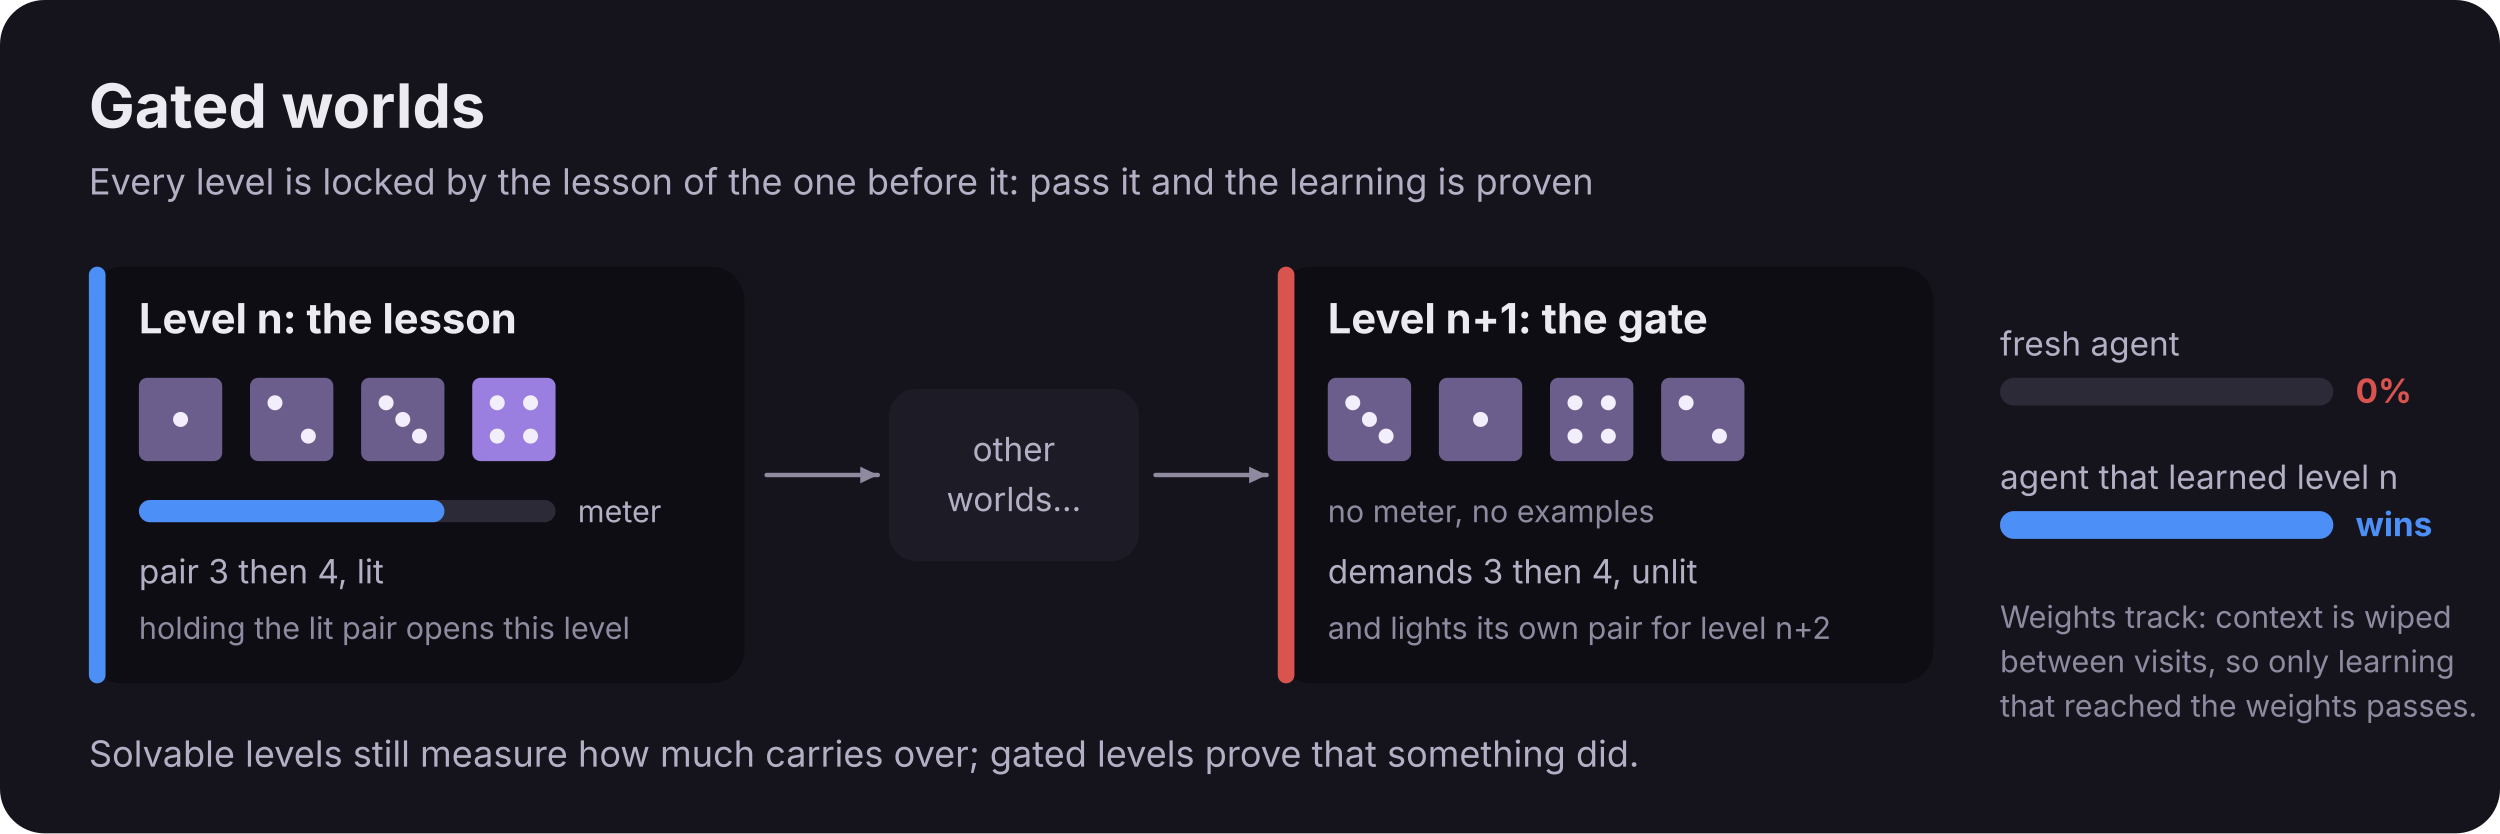
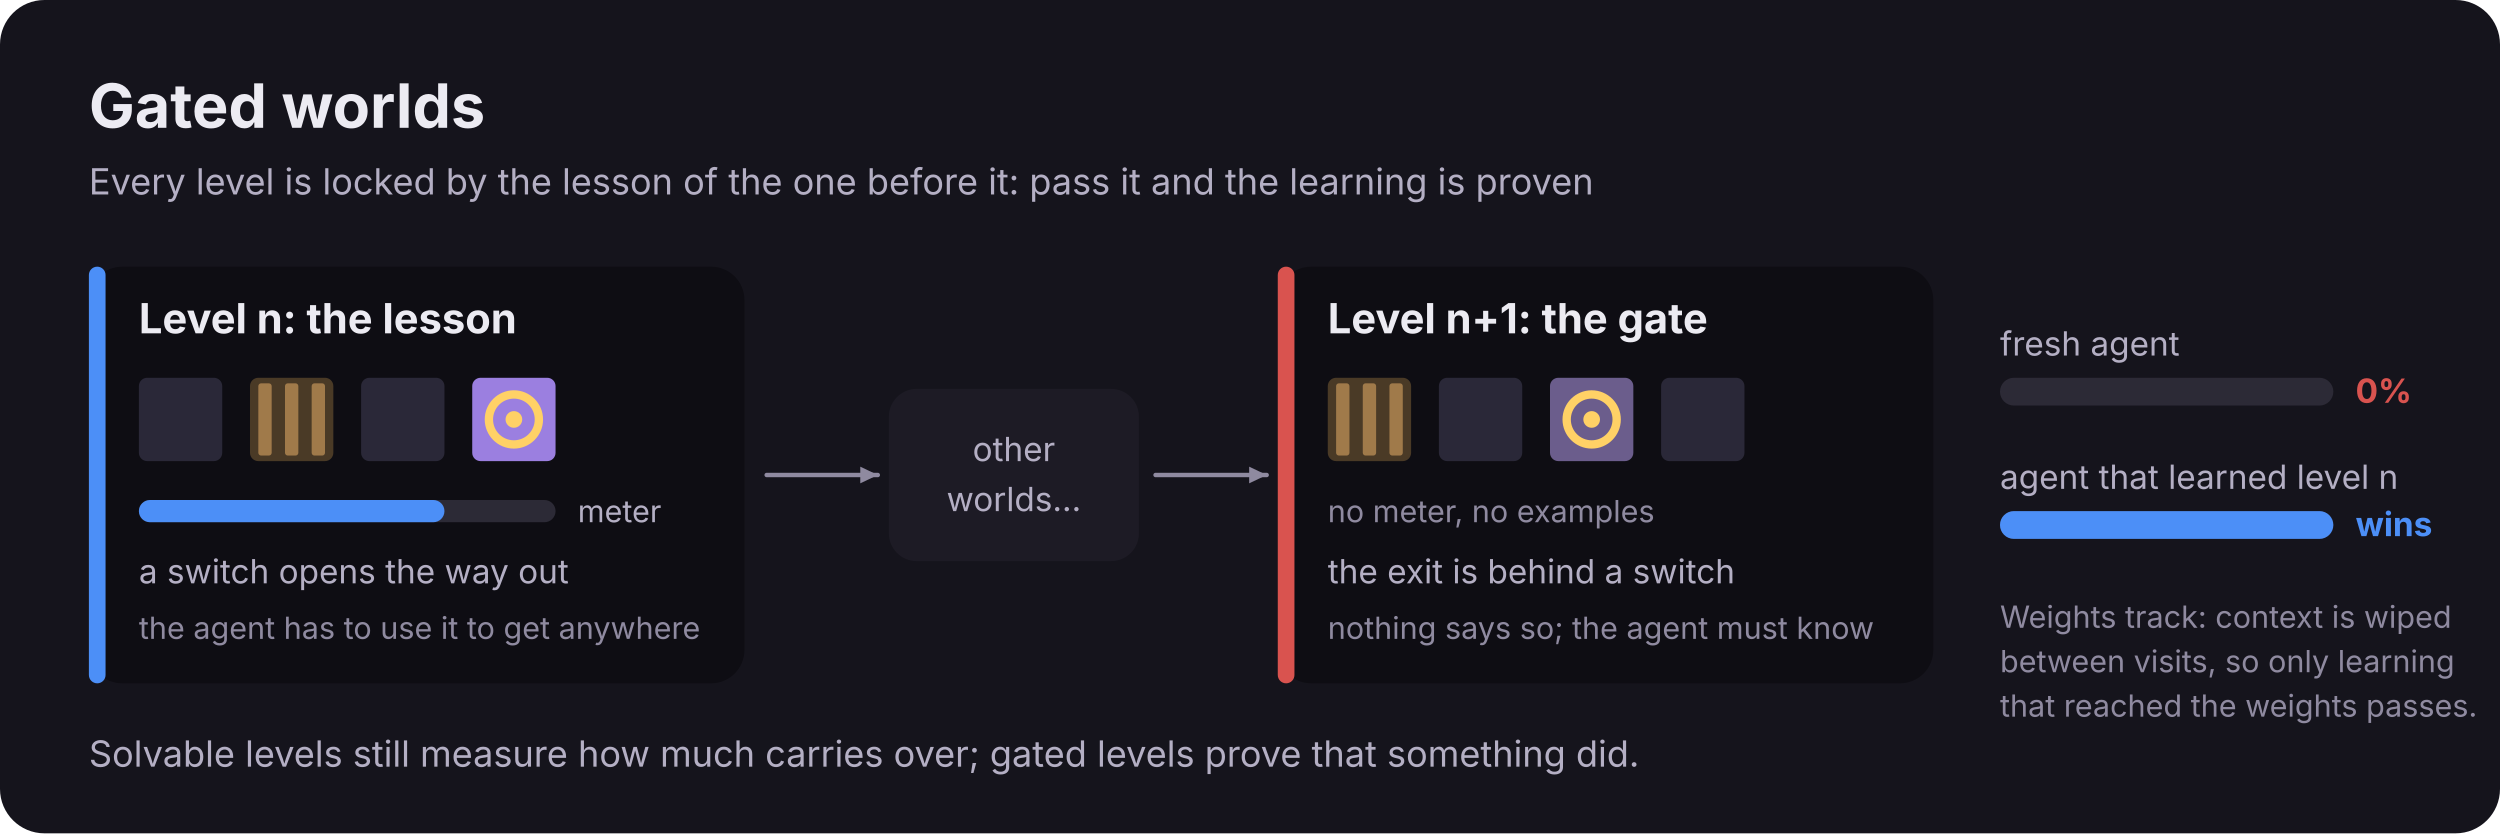
- <svg xmlns="http://www.w3.org/2000/svg" viewBox="0 0 900 300" width="900" height="300" role="img" aria-label="Gated worlds: each level lights a pair of glyphs and the next level demands it unlit; an agent that did not learn the level before scores 0">
+ <svg xmlns="http://www.w3.org/2000/svg" viewBox="0 0 900 300" width="900" height="300" role="img" aria-label="Gated worlds: a level makes the agent use a mechanic, and a later level can only be finished with it; an agent that did not learn it scores 0">
  <rect x="0.0" y="0.0" width="900.0" height="300.0" rx="16.0" fill="#15141c" />
  <text x="32.0" y="46.0" font-family="Inter, 'Segoe UI', Helvetica, Arial, sans-serif" font-size="22" font-weight="700" fill="#ecebf2" text-anchor="start">Gated worlds</text>
  <text x="32.0" y="70.0" font-family="Inter, 'Segoe UI', Helvetica, Arial, sans-serif" font-size="13" font-weight="400" fill="#b4afc4" text-anchor="start">Every level is locked by the lesson of the one before it: pass it and the learning is proven</text>
  <rect x="32.0" y="96.0" width="236.0" height="150.0" rx="12.0" fill="#0e0d13" />
  <rect x="32.0" y="96.0" width="6.0" height="150.0" rx="3.0" fill="#4c8ff7" />
  <text x="50.0" y="120.0" font-family="Inter, 'Segoe UI', Helvetica, Arial, sans-serif" font-size="15" font-weight="700" fill="#ecebf2" text-anchor="start">Level n: the lesson</text>
-   <rect x="50.0" y="136.0" width="30.0" height="30.0" rx="3.0" fill="#6b5d8c" />
-   <circle cx="65.0" cy="151.0" r="2.7" fill="#f3eefc" />
-   <rect x="90.0" y="136.0" width="30.0" height="30.0" rx="3.0" fill="#6b5d8c" />
-   <circle cx="99.0" cy="145.0" r="2.7" fill="#f3eefc" />
-   <circle cx="111.0" cy="157.0" r="2.7" fill="#f3eefc" />
-   <rect x="130.0" y="136.0" width="30.0" height="30.0" rx="3.0" fill="#6b5d8c" />
-   <circle cx="139.0" cy="145.0" r="2.7" fill="#f3eefc" />
-   <circle cx="145.0" cy="151.0" r="2.7" fill="#f3eefc" />
-   <circle cx="151.0" cy="157.0" r="2.7" fill="#f3eefc" />
+   <rect x="50.0" y="136.0" width="30.0" height="30.0" rx="3.0" fill="#2a2838" />
+   <rect x="90.0" y="136.0" width="30.0" height="30.0" rx="3.0" fill="#4a3a26" />
+   <rect x="93.0" y="138.0" width="4.8" height="26.0" rx="1.0" fill="#a07a4a" />
+   <rect x="102.6" y="138.0" width="4.8" height="26.0" rx="1.0" fill="#a07a4a" />
+   <rect x="112.2" y="138.0" width="4.8" height="26.0" rx="1.0" fill="#a07a4a" />
+   <rect x="130.0" y="136.0" width="30.0" height="30.0" rx="3.0" fill="#2a2838" />
  <rect x="170.0" y="136.0" width="30.0" height="30.0" rx="3.0" fill="#9b7fe0" />
-   <circle cx="179.0" cy="145.0" r="2.7" fill="#f3eefc" />
-   <circle cx="191.0" cy="145.0" r="2.7" fill="#f3eefc" />
-   <circle cx="179.0" cy="157.0" r="2.7" fill="#f3eefc" />
-   <circle cx="191.0" cy="157.0" r="2.7" fill="#f3eefc" />
+   <circle cx="185.0" cy="151.0" r="9.0" fill="none" stroke="#ffd166" stroke-width="3" />
+   <circle cx="185.0" cy="151.0" r="3.0" fill="#ffd166" />
  <rect x="50.0" y="180.0" width="150.0" height="8.0" rx="4.0" fill="#2c2a36" />
  <rect x="50.0" y="180.0" width="110.0" height="8.0" rx="4.0" fill="#4c8ff7" />
  <text x="208.0" y="188.0" font-family="Inter, 'Segoe UI', Helvetica, Arial, sans-serif" font-size="11" font-weight="400" fill="#b4afc4" text-anchor="start">meter</text>
-   <text x="50.0" y="210.0" font-family="Inter, 'Segoe UI', Helvetica, Arial, sans-serif" font-size="12" font-weight="400" fill="#b4afc4" text-anchor="start">pair 3 then 4, lit</text>
-   <text x="50.0" y="230.0" font-family="Inter, 'Segoe UI', Helvetica, Arial, sans-serif" font-size="11" font-weight="400" fill="#8f8aa0" text-anchor="start">holding the lit pair opens this level</text>
+   <text x="50.0" y="210.0" font-family="Inter, 'Segoe UI', Helvetica, Arial, sans-serif" font-size="12" font-weight="400" fill="#b4afc4" text-anchor="start">a switch opens the way out</text>
+   <text x="50.0" y="230.0" font-family="Inter, 'Segoe UI', Helvetica, Arial, sans-serif" font-size="11" font-weight="400" fill="#8f8aa0" text-anchor="start">the agent has to use it to get anywhere</text>
  <line x1="276.0" y1="171.0" x2="316.0" y2="171.0" stroke="#8f8aa0" stroke-width="1.6" stroke-linecap="round" />
  <polygon points="316.0,171.0 309.7,174.0 309.7,168.0" fill="#8f8aa0" />
  <rect x="320.0" y="140.0" width="90.0" height="62.0" rx="10.0" fill="#1d1b25" />
  <text x="365.0" y="166.0" font-family="Inter, 'Segoe UI', Helvetica, Arial, sans-serif" font-size="12" font-weight="400" fill="#b4afc4" text-anchor="middle">other</text>
  <text x="365.0" y="184.0" font-family="Inter, 'Segoe UI', Helvetica, Arial, sans-serif" font-size="12" font-weight="400" fill="#b4afc4" text-anchor="middle">worlds…</text>
  <line x1="416.0" y1="171.0" x2="456.0" y2="171.0" stroke="#8f8aa0" stroke-width="1.6" stroke-linecap="round" />
  <polygon points="456.0,171.0 449.7,174.0 449.7,168.0" fill="#8f8aa0" />
  <rect x="460.0" y="96.0" width="236.0" height="150.0" rx="12.0" fill="#0e0d13" />
  <rect x="460.0" y="96.0" width="6.0" height="150.0" rx="3.0" fill="#d9534f" />
  <text x="478.0" y="120.0" font-family="Inter, 'Segoe UI', Helvetica, Arial, sans-serif" font-size="15" font-weight="700" fill="#ecebf2" text-anchor="start">Level n+1: the gate</text>
-   <rect x="478.0" y="136.0" width="30.0" height="30.0" rx="3.0" fill="#6b5d8c" />
-   <circle cx="487.0" cy="145.0" r="2.7" fill="#f3eefc" />
-   <circle cx="493.0" cy="151.0" r="2.7" fill="#f3eefc" />
-   <circle cx="499.0" cy="157.0" r="2.7" fill="#f3eefc" />
-   <rect x="518.0" y="136.0" width="30.0" height="30.0" rx="3.0" fill="#6b5d8c" />
-   <circle cx="533.0" cy="151.0" r="2.7" fill="#f3eefc" />
+   <rect x="478.0" y="136.0" width="30.0" height="30.0" rx="3.0" fill="#4a3a26" />
+   <rect x="481.0" y="138.0" width="4.8" height="26.0" rx="1.0" fill="#a07a4a" />
+   <rect x="490.6" y="138.0" width="4.8" height="26.0" rx="1.0" fill="#a07a4a" />
+   <rect x="500.2" y="138.0" width="4.8" height="26.0" rx="1.0" fill="#a07a4a" />
+   <rect x="518.0" y="136.0" width="30.0" height="30.0" rx="3.0" fill="#2a2838" />
  <rect x="558.0" y="136.0" width="30.0" height="30.0" rx="3.0" fill="#6b5d8c" />
-   <circle cx="567.0" cy="145.0" r="2.7" fill="#f3eefc" />
-   <circle cx="579.0" cy="145.0" r="2.7" fill="#f3eefc" />
-   <circle cx="567.0" cy="157.0" r="2.7" fill="#f3eefc" />
-   <circle cx="579.0" cy="157.0" r="2.7" fill="#f3eefc" />
-   <rect x="598.0" y="136.0" width="30.0" height="30.0" rx="3.0" fill="#6b5d8c" />
-   <circle cx="607.0" cy="145.0" r="2.7" fill="#f3eefc" />
-   <circle cx="619.0" cy="157.0" r="2.7" fill="#f3eefc" />
+   <circle cx="573.0" cy="151.0" r="9.0" fill="none" stroke="#ffd166" stroke-width="3" />
+   <circle cx="573.0" cy="151.0" r="3.0" fill="#ffd166" />
+   <rect x="598.0" y="136.0" width="30.0" height="30.0" rx="3.0" fill="#2a2838" />
  <text x="478.0" y="188.0" font-family="Inter, 'Segoe UI', Helvetica, Arial, sans-serif" font-size="11" font-weight="400" fill="#8f8aa0" text-anchor="start">no meter, no examples</text>
-   <text x="478.0" y="210.0" font-family="Inter, 'Segoe UI', Helvetica, Arial, sans-serif" font-size="12" font-weight="400" fill="#b4afc4" text-anchor="start">demands 3 then 4, unlit</text>
-   <text x="478.0" y="230.0" font-family="Inter, 'Segoe UI', Helvetica, Arial, sans-serif" font-size="11" font-weight="400" fill="#8f8aa0" text-anchor="start">and lights its own pair for level n+2</text>
+   <text x="478.0" y="210.0" font-family="Inter, 'Segoe UI', Helvetica, Arial, sans-serif" font-size="12" font-weight="400" fill="#b4afc4" text-anchor="start">the exit is behind a switch</text>
+   <text x="478.0" y="230.0" font-family="Inter, 'Segoe UI', Helvetica, Arial, sans-serif" font-size="11" font-weight="400" fill="#8f8aa0" text-anchor="start">nothing says so; the agent must know</text>
  <text x="720.0" y="128.0" font-family="Inter, 'Segoe UI', Helvetica, Arial, sans-serif" font-size="12" font-weight="400" fill="#b4afc4" text-anchor="start">fresh agent</text>
  <rect x="720.0" y="136.0" width="120.0" height="10.0" rx="5.0" fill="#2c2a36" />
  <text x="848.0" y="145.0" font-family="Inter, 'Segoe UI', Helvetica, Arial, sans-serif" font-size="12" font-weight="700" fill="#d9534f" text-anchor="start">0%</text>
  <text x="720.0" y="176.0" font-family="Inter, 'Segoe UI', Helvetica, Arial, sans-serif" font-size="12" font-weight="400" fill="#b4afc4" text-anchor="start">agent that learned level n</text>
  <rect x="720.0" y="184.0" width="120.0" height="10.0" rx="5.0" fill="#2c2a36" />
  <rect x="720.0" y="184.0" width="120.0" height="10.0" rx="5.0" fill="#4c8ff7" />
  <text x="848.0" y="193.0" font-family="Inter, 'Segoe UI', Helvetica, Arial, sans-serif" font-size="12" font-weight="700" fill="#4c8ff7" text-anchor="start">wins</text>
  <text x="720.0" y="226.0" font-family="Inter, 'Segoe UI', Helvetica, Arial, sans-serif" font-size="11" font-weight="400" fill="#8f8aa0" text-anchor="start">Weights track: context is wiped</text>
  <text x="720.0" y="242.0" font-family="Inter, 'Segoe UI', Helvetica, Arial, sans-serif" font-size="11" font-weight="400" fill="#8f8aa0" text-anchor="start">between visits, so only learning</text>
  <text x="720.0" y="258.0" font-family="Inter, 'Segoe UI', Helvetica, Arial, sans-serif" font-size="11" font-weight="400" fill="#8f8aa0" text-anchor="start">that reached the weights passes.</text>
  <text x="32.0" y="276.0" font-family="Inter, 'Segoe UI', Helvetica, Arial, sans-serif" font-size="13" font-weight="400" fill="#b4afc4" text-anchor="start">Solvable levels still measure how much carries over; gated levels prove that something did.</text>
</svg>
